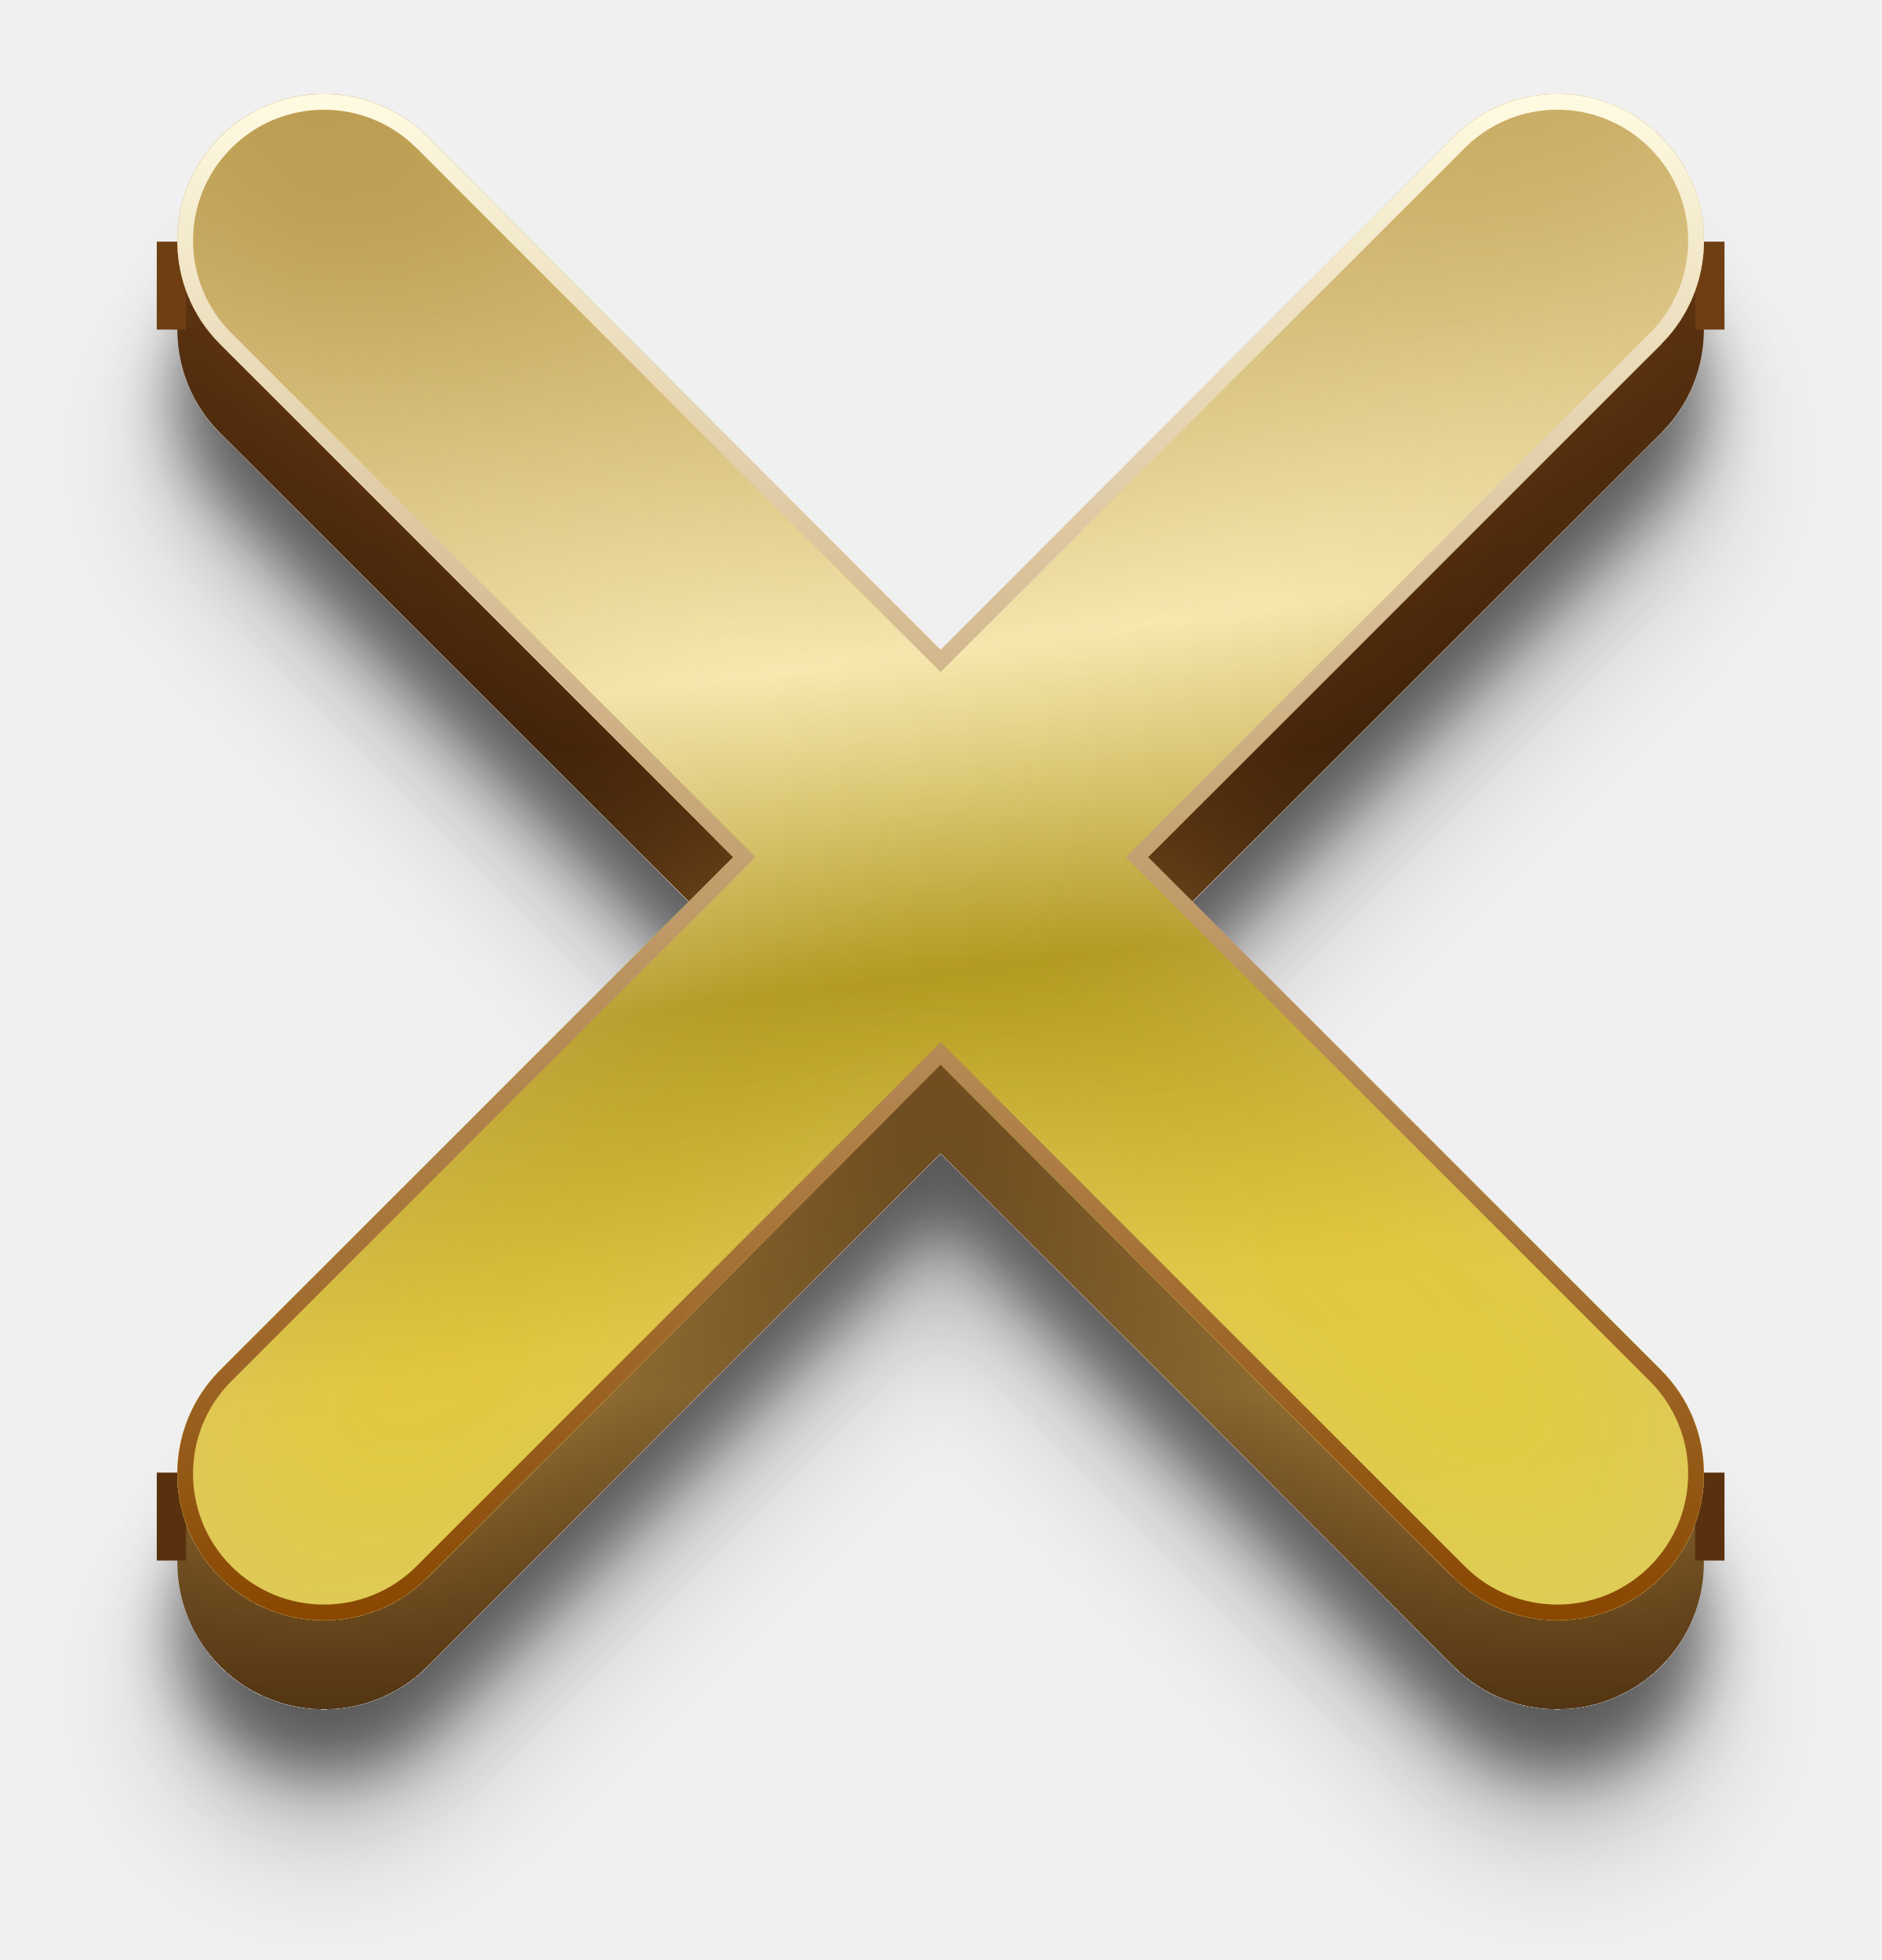
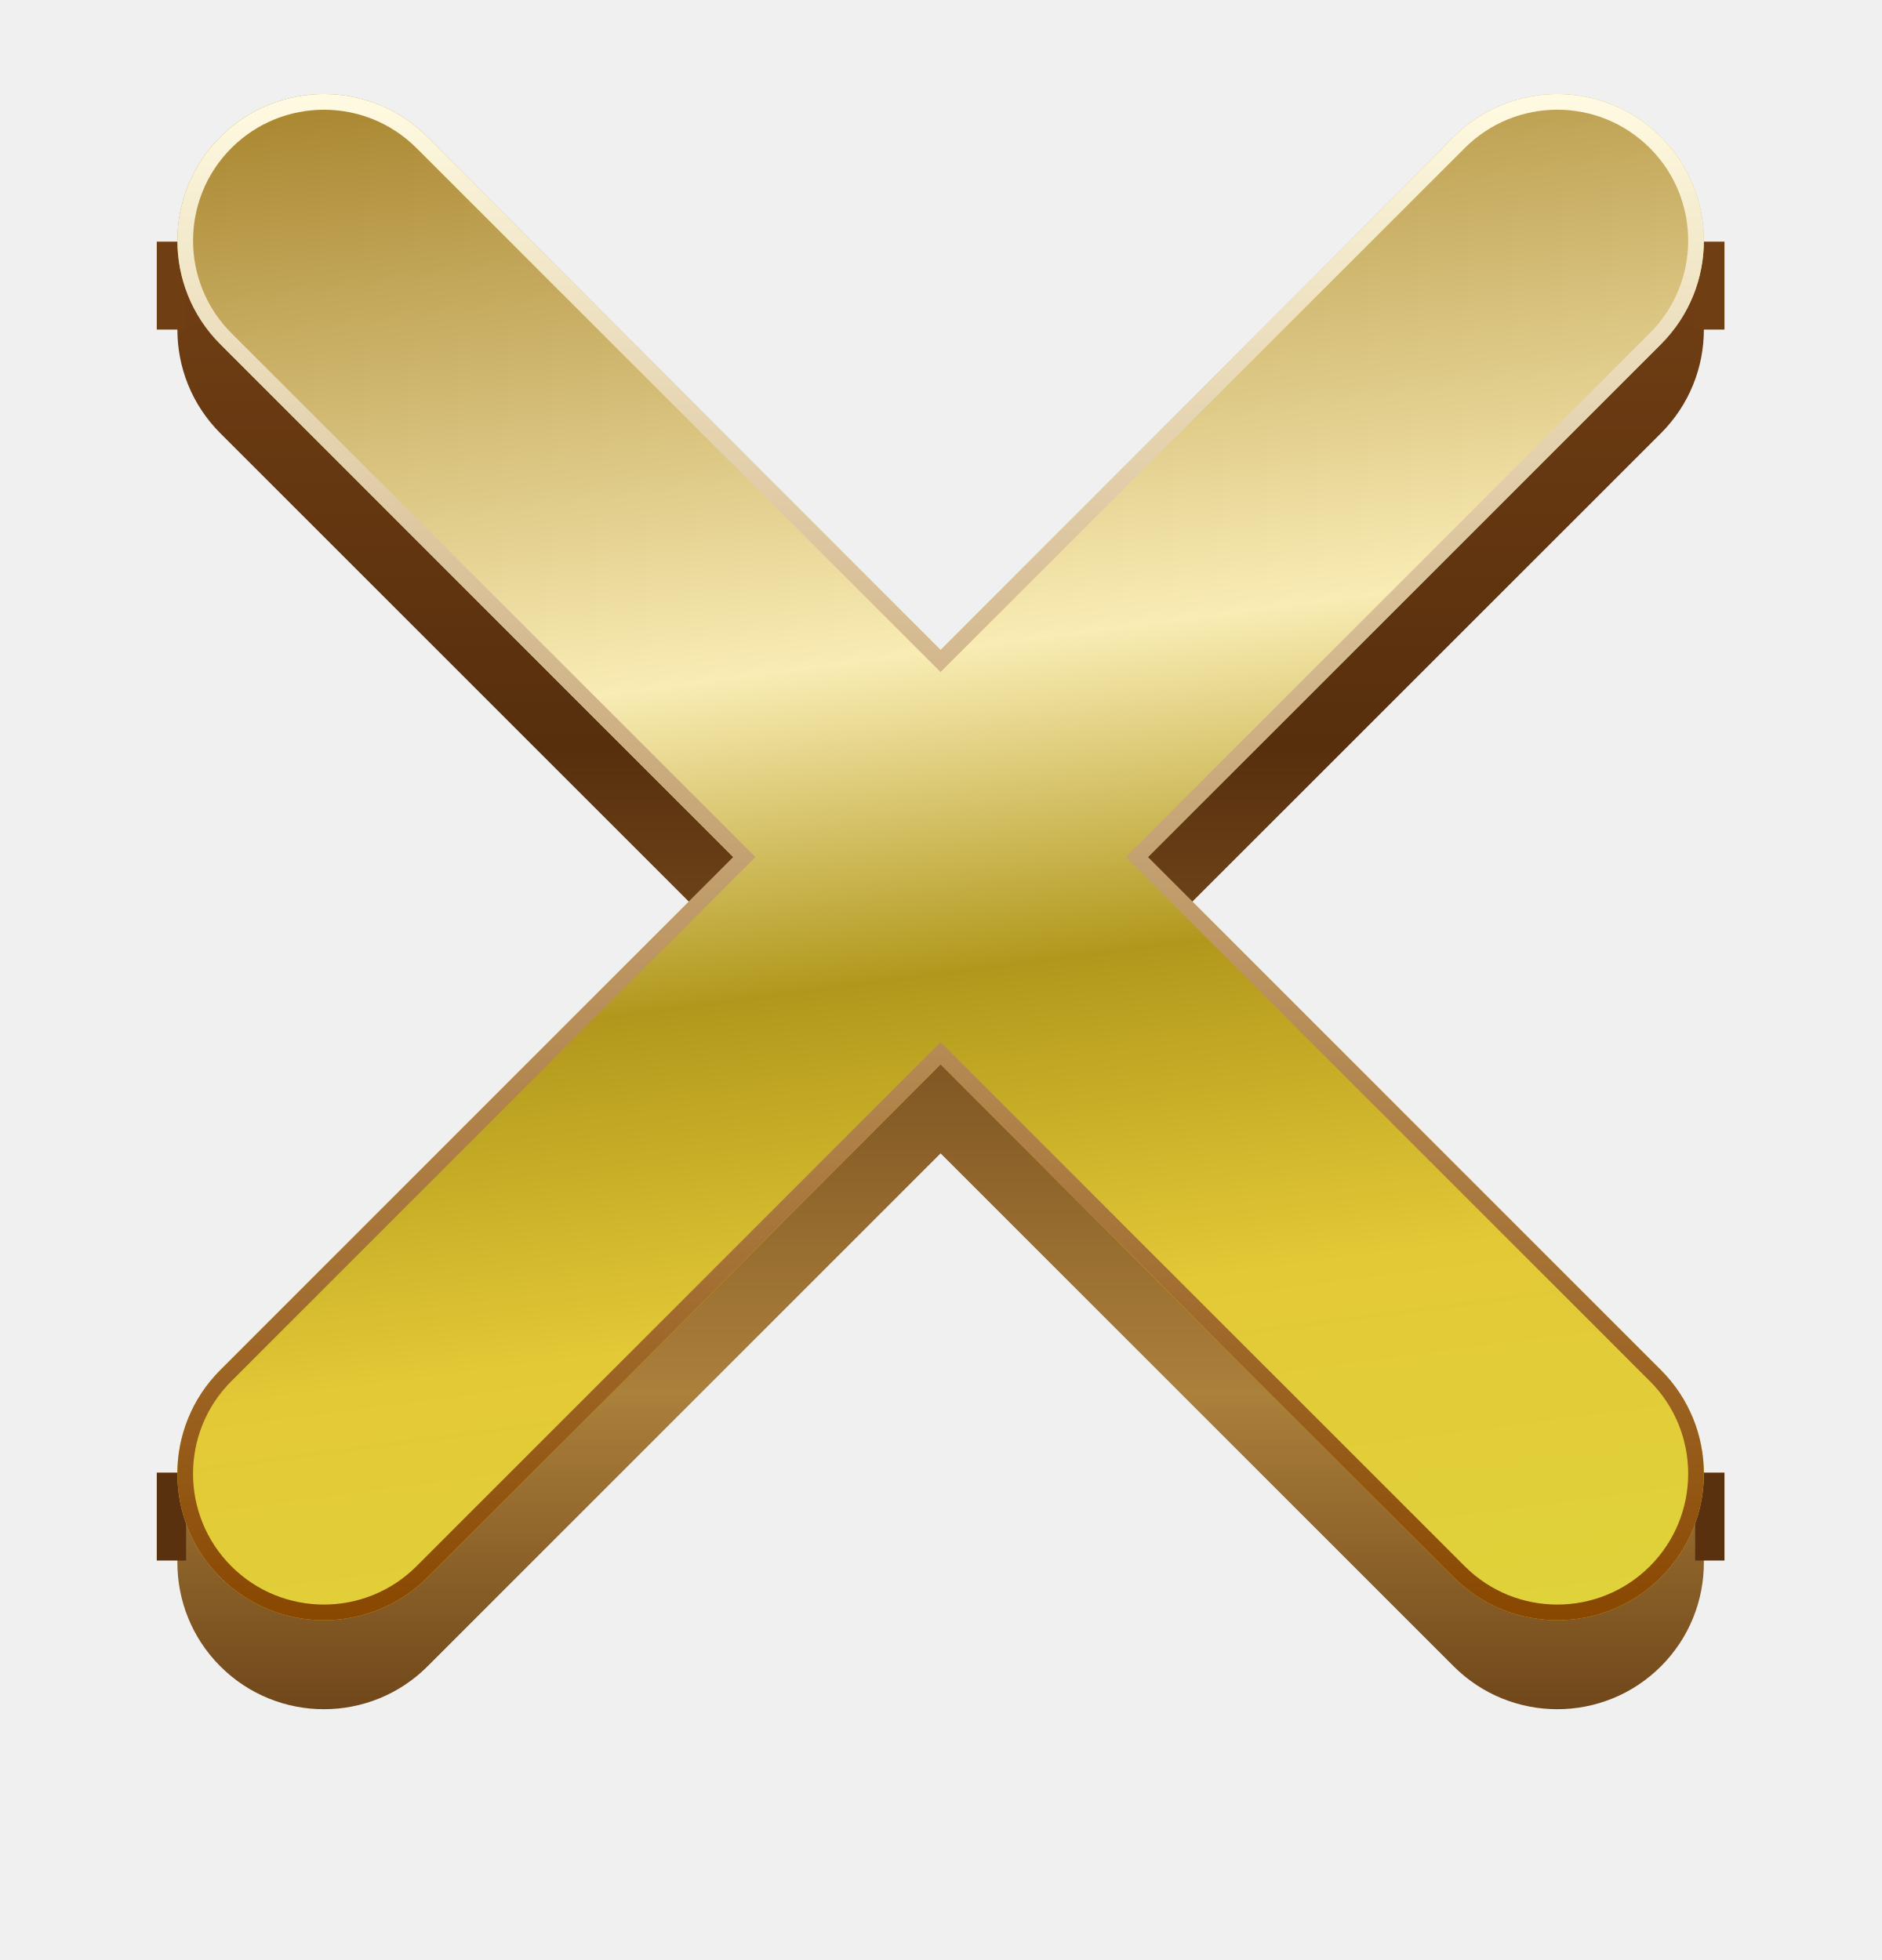
<svg xmlns="http://www.w3.org/2000/svg" preserveAspectRatio="none" overflow="visible" style="display: block;" width="60" height="62.525" viewBox="0 0 60 62.525" fill="none">
  <g id="x">
-     <g id="Union" filter="url(#filter1_ddi_0_4)">
+     <g id="Union">
      <path d="M46.362 7.209C48.188 5.383 51.148 5.383 52.974 7.209C54.799 9.034 54.799 11.994 52.974 13.82L36.61 30.181L52.974 46.544C54.799 48.37 54.799 51.33 52.974 53.156C51.148 54.981 48.188 54.981 46.362 53.156L29.999 36.793L13.637 53.156C11.811 54.981 8.852 54.981 7.026 53.156C5.201 51.33 5.201 48.37 7.026 46.544L23.389 30.182L7.026 13.82C5.201 11.994 5.201 9.034 7.026 7.209C8.852 5.383 11.812 5.383 13.638 7.209L30 23.571L46.362 7.209Z" fill="url(#paint0_linear_0_4)" />
    </g>
    <rect id="capLR" x="54.065" y="46.977" width="0.935" height="2.805" fill="#59310E" />
    <rect id="capUR" x="54.065" y="7.709" width="0.935" height="2.805" fill="#6F3E13" />
    <rect id="capLL" x="5" y="46.977" width="0.935" height="2.805" fill="#59310E" />
    <rect id="capUL" x="5" y="7.709" width="0.935" height="2.805" fill="#6F3E13" />
    <g id="Union_2">
      <mask id="path-6-inside-1_0_4" fill="white">
        <path d="M46.362 4.369C48.188 2.544 51.148 2.544 52.974 4.369C54.799 6.195 54.799 9.155 52.974 10.98L36.61 27.343L52.974 43.706C54.799 45.532 54.799 48.492 52.974 50.317C51.148 52.143 48.188 52.143 46.362 50.317L29.999 33.954L13.637 50.317C11.811 52.143 8.851 52.143 7.025 50.317C5.2 48.492 5.2 45.532 7.025 43.706L23.388 27.343L7.026 10.98C5.201 9.155 5.201 6.195 7.026 4.369C8.852 2.544 11.811 2.544 13.637 4.369L29.999 20.731L46.362 4.369Z" />
      </mask>
-       <g filter="url(#filter2_i_0_4)">
+       <g>
        <path d="M46.362 4.369C48.188 2.544 51.148 2.544 52.974 4.369C54.799 6.195 54.799 9.155 52.974 10.98L36.61 27.343L52.974 43.706C54.799 45.532 54.799 48.492 52.974 50.317C51.148 52.143 48.188 52.143 46.362 50.317L29.999 33.954L13.637 50.317C11.811 52.143 8.851 52.143 7.025 50.317C5.2 48.492 5.2 45.532 7.025 43.706L23.388 27.343L7.026 10.98C5.201 9.155 5.201 6.195 7.026 4.369C8.852 2.544 11.811 2.544 13.637 4.369L29.999 20.731L46.362 4.369Z" fill="url(#paint1_linear_0_4)" />
      </g>
      <path d="M46.362 4.369L46.009 4.016L46.009 4.016L46.362 4.369ZM52.974 4.369L53.327 4.016L53.327 4.016L52.974 4.369ZM52.974 10.98L53.327 11.334L53.327 11.334L52.974 10.98ZM36.61 27.343L36.257 26.989L35.903 27.343L36.257 27.696L36.61 27.343ZM52.974 43.706L53.327 43.352L53.327 43.352L52.974 43.706ZM52.974 50.317L53.327 50.671L53.327 50.671L52.974 50.317ZM46.362 50.317L46.009 50.671L46.009 50.671L46.362 50.317ZM29.999 33.954L30.353 33.6L29.999 33.247L29.645 33.6L29.999 33.954ZM13.637 50.317L13.99 50.671L13.99 50.671L13.637 50.317ZM7.025 50.317L6.672 50.671H6.672L7.025 50.317ZM7.025 43.706L6.672 43.352L6.672 43.352L7.025 43.706ZM23.388 27.343L23.741 27.696L24.095 27.343L23.741 26.989L23.388 27.343ZM7.026 10.98L7.38 10.627L7.38 10.627L7.026 10.98ZM7.026 4.369L6.673 4.016L6.673 4.016L7.026 4.369ZM13.637 4.369L13.99 4.016L13.99 4.016L13.637 4.369ZM29.999 20.731L29.645 21.085L29.999 21.439L30.353 21.085L29.999 20.731ZM46.362 4.369L46.716 4.723C48.346 3.092 50.99 3.092 52.62 4.723L52.974 4.369L53.327 4.016C51.306 1.995 48.03 1.995 46.009 4.016L46.362 4.369ZM52.974 4.369L52.62 4.723C54.25 6.353 54.25 8.996 52.62 10.627L52.974 10.98L53.327 11.334C55.348 9.313 55.348 6.036 53.327 4.016L52.974 4.369ZM52.974 10.98L52.62 10.627L36.257 26.989L36.61 27.343L36.964 27.696L53.327 11.334L52.974 10.98ZM36.61 27.343L36.257 27.696L52.62 44.06L52.974 43.706L53.327 43.352L36.964 26.989L36.61 27.343ZM52.974 43.706L52.62 44.059C54.25 45.69 54.25 48.334 52.62 49.964L52.974 50.317L53.327 50.671C55.348 48.65 55.348 45.373 53.327 43.352L52.974 43.706ZM52.974 50.317L52.62 49.964C50.99 51.594 48.346 51.594 46.716 49.964L46.362 50.317L46.009 50.671C48.03 52.692 51.306 52.692 53.327 50.671L52.974 50.317ZM46.362 50.317L46.716 49.964L30.353 33.6L29.999 33.954L29.645 34.308L46.009 50.671L46.362 50.317ZM29.999 33.954L29.645 33.6L13.283 49.964L13.637 50.317L13.99 50.671L30.353 34.308L29.999 33.954ZM13.637 50.317L13.283 49.964C11.653 51.594 9.009 51.594 7.379 49.964L7.025 50.317L6.672 50.671C8.693 52.692 11.969 52.691 13.99 50.671L13.637 50.317ZM7.025 50.317L7.379 49.964C5.749 48.334 5.749 45.69 7.379 44.059L7.025 43.706L6.672 43.352C4.651 45.373 4.651 48.65 6.672 50.671L7.025 50.317ZM7.025 43.706L7.379 44.06L23.741 27.696L23.388 27.343L23.034 26.989L6.672 43.352L7.025 43.706ZM23.388 27.343L23.741 26.989L7.38 10.627L7.026 10.98L6.673 11.334L23.034 27.696L23.388 27.343ZM7.026 10.98L7.38 10.627C5.75 8.997 5.75 6.353 7.38 4.723L7.026 4.369L6.673 4.016C4.652 6.036 4.652 9.313 6.673 11.334L7.026 10.98ZM7.026 4.369L7.38 4.723C9.01 3.093 11.653 3.093 13.283 4.723L13.637 4.369L13.99 4.016C11.97 1.995 8.694 1.995 6.673 4.016L7.026 4.369ZM13.637 4.369L13.283 4.723L29.645 21.085L29.999 20.731L30.353 20.378L13.99 4.016L13.637 4.369ZM29.999 20.731L30.353 21.085L46.716 4.723L46.362 4.369L46.009 4.016L29.645 20.378L29.999 20.731Z" fill="url(#paint2_linear_0_4)" mask="url(#path-6-inside-1_0_4)" />
    </g>
  </g>
  <defs>
-     <filter id="filter1_ddi_0_4" x="1.657" y="1.839" width="56.686" height="60.686" filterUnits="userSpaceOnUse" color-interpolation-filters="sRGB">
-       <feFlood flood-opacity="0" result="BackgroundImageFix" />
-       <feColorMatrix in="SourceAlpha" type="matrix" values="0 0 0 0 0 0 0 0 0 0 0 0 0 0 0 0 0 0 127 0" result="hardAlpha" />
-       <feOffset dy="4" />
-       <feGaussianBlur stdDeviation="2" />
-       <feComposite in2="hardAlpha" operator="out" />
-       <feColorMatrix type="matrix" values="0 0 0 0 0 0 0 0 0 0 0 0 0 0 0 0 0 0 0.25 0" />
-       <feBlend mode="normal" in2="BackgroundImageFix" result="effect1_dropShadow_0_4" />
-       <feColorMatrix in="SourceAlpha" type="matrix" values="0 0 0 0 0 0 0 0 0 0 0 0 0 0 0 0 0 0 127 0" result="hardAlpha" />
-       <feOffset dy="2" />
-       <feGaussianBlur stdDeviation="1" />
-       <feComposite in2="hardAlpha" operator="out" />
-       <feColorMatrix type="matrix" values="0 0 0 0 0 0 0 0 0 0 0 0 0 0 0 0 0 0 0.5 0" />
-       <feBlend mode="normal" in2="effect1_dropShadow_0_4" result="effect2_dropShadow_0_4" />
-       <feBlend mode="normal" in="SourceGraphic" in2="effect2_dropShadow_0_4" result="shape" />
-       <feColorMatrix in="SourceAlpha" type="matrix" values="0 0 0 0 0 0 0 0 0 0 0 0 0 0 0 0 0 0 127 0" result="hardAlpha" />
-       <feOffset dy="-4" />
-       <feGaussianBlur stdDeviation="2" />
-       <feComposite in2="hardAlpha" operator="arithmetic" k2="-1" k3="1" />
-       <feColorMatrix type="matrix" values="0 0 0 0 0 0 0 0 0 0 0 0 0 0 0 0 0 0 0.25 0" />
-       <feBlend mode="normal" in2="shape" result="effect3_innerShadow_0_4" />
-     </filter>
-     <filter id="filter2_i_0_4" x="5.656" y="3" width="48.687" height="48.687" filterUnits="userSpaceOnUse" color-interpolation-filters="sRGB">
-       <feFlood flood-opacity="0" result="BackgroundImageFix" />
-       <feBlend mode="normal" in="SourceGraphic" in2="BackgroundImageFix" result="shape" />
-       <feColorMatrix in="SourceAlpha" type="matrix" values="0 0 0 0 0 0 0 0 0 0 0 0 0 0 0 0 0 0 127 0" result="hardAlpha" />
-       <feOffset />
-       <feGaussianBlur stdDeviation="4" />
-       <feComposite in2="hardAlpha" operator="arithmetic" k2="-1" k3="1" />
-       <feColorMatrix type="matrix" values="0 0 0 0 0.867 0 0 0 0 0.765 0 0 0 0 0.537 0 0 0 0.5 0" />
-       <feBlend mode="normal" in2="shape" result="effect1_innerShadow_0_4" />
-     </filter>
    <linearGradient id="paint0_linear_0_4" x1="30" y1="5.839" x2="30" y2="54.525" gradientUnits="userSpaceOnUse">
      <stop stop-color="#754115" />
      <stop offset="0.37" stop-color="#572F0D" />
      <stop offset="0.793" stop-color="#AB803B" />
      <stop offset="1" stop-color="#70471A" />
    </linearGradient>
    <linearGradient id="paint1_linear_0_4" x1="50.871" y1="53.77" x2="43.641" y2="-1.558" gradientUnits="userSpaceOnUse">
      <stop stop-color="#DFD43B" />
      <stop offset="0.26" stop-color="#E3C936" />
      <stop offset="0.452" stop-color="#B1981C" />
      <stop offset="0.635" stop-color="#F9ECB4" />
      <stop offset="1" stop-color="#A8852E" />
    </linearGradient>
    <linearGradient id="paint2_linear_0_4" x1="30" y1="3" x2="30" y2="51.686" gradientUnits="userSpaceOnUse">
      <stop stop-color="#FFFBE2" />
      <stop offset="1" stop-color="#894700" />
    </linearGradient>
  </defs>
</svg>
